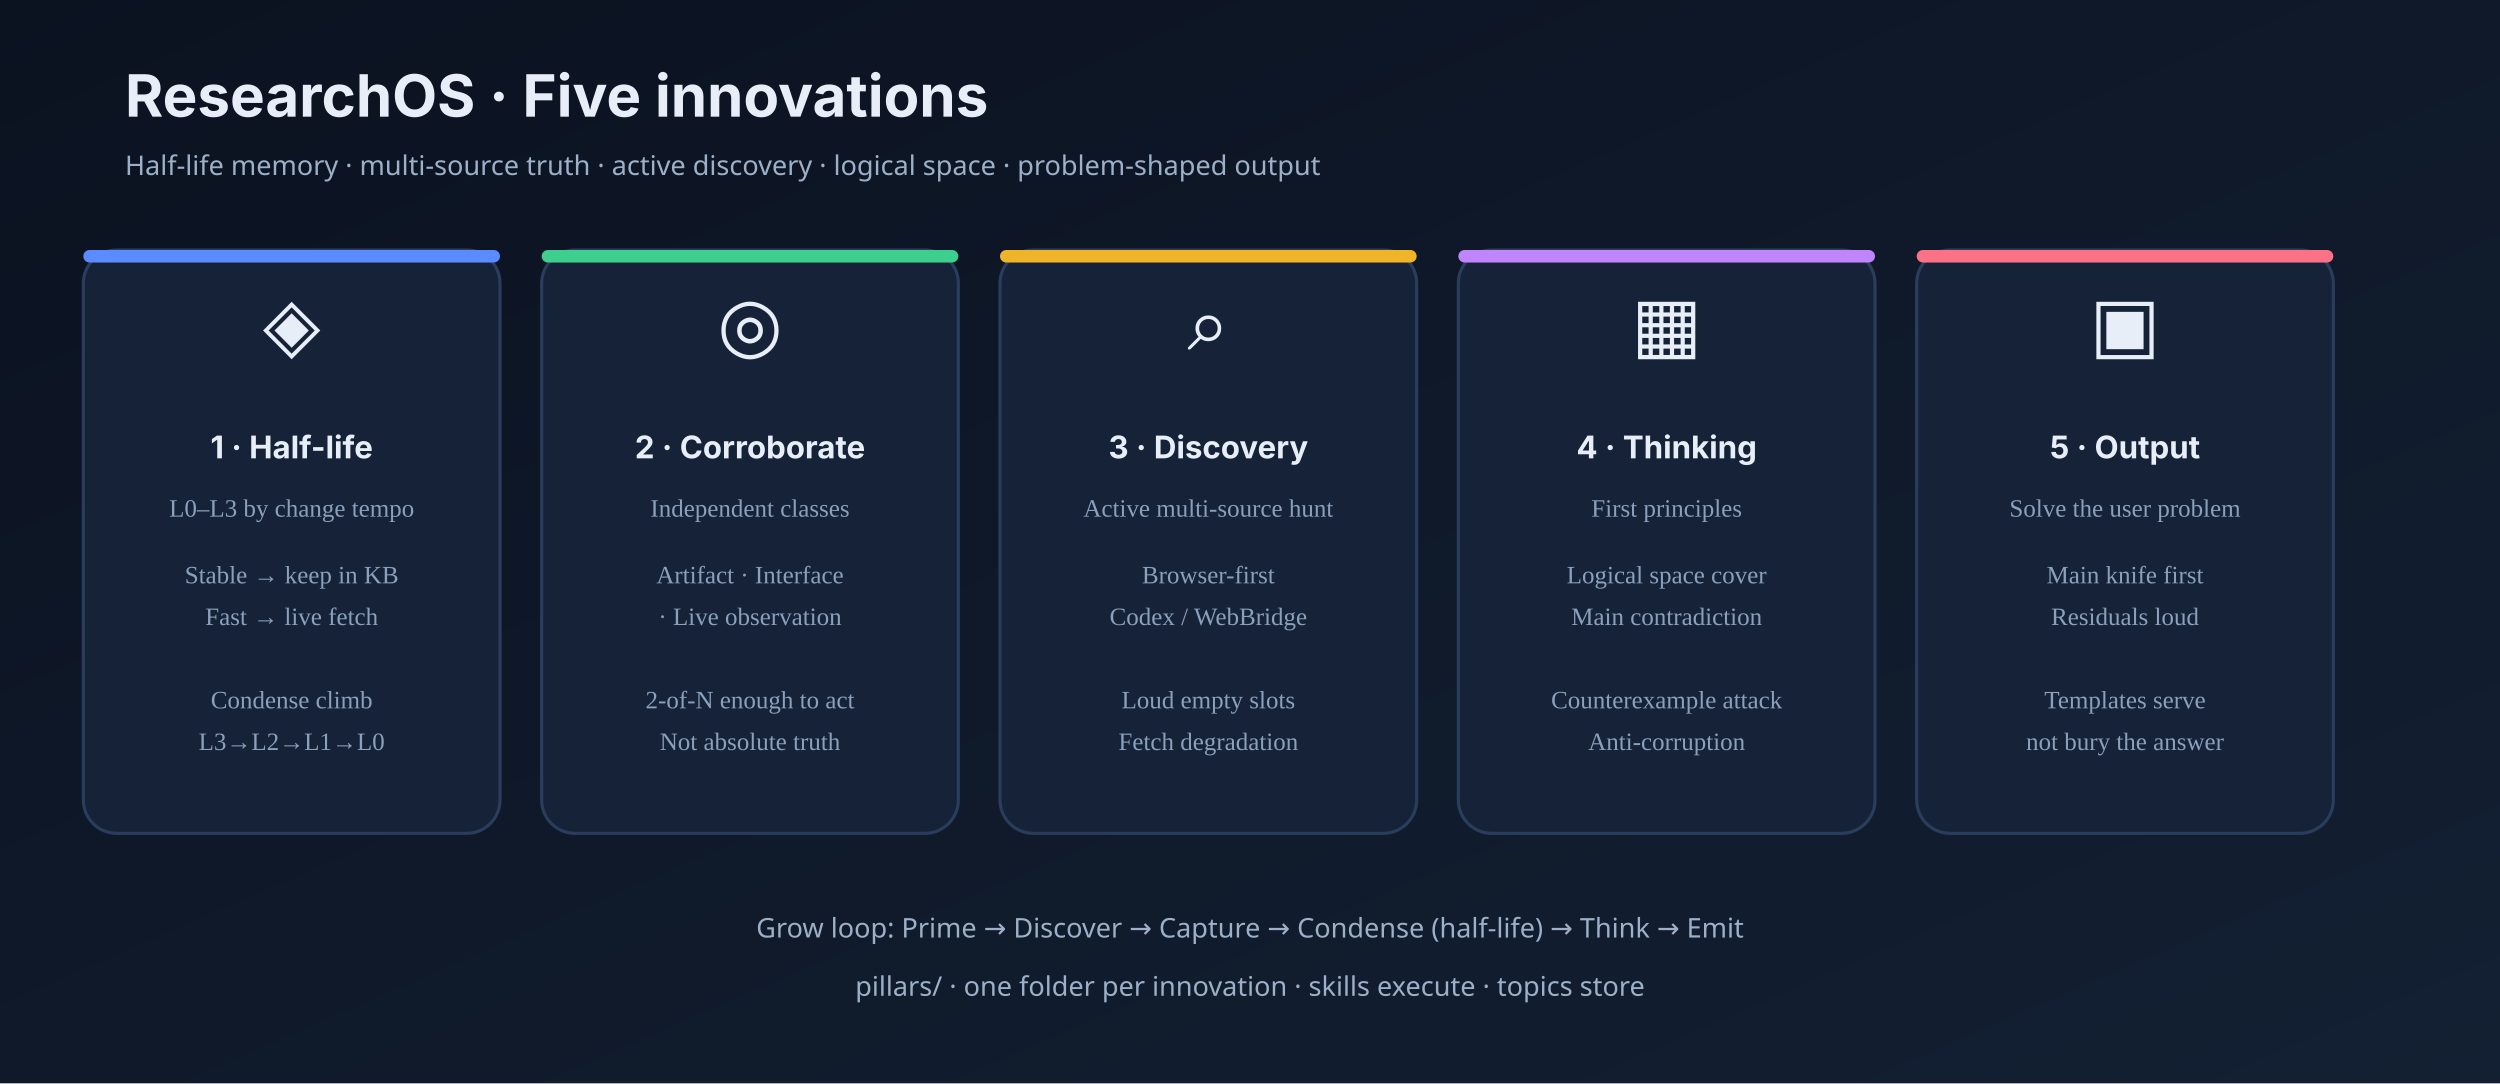
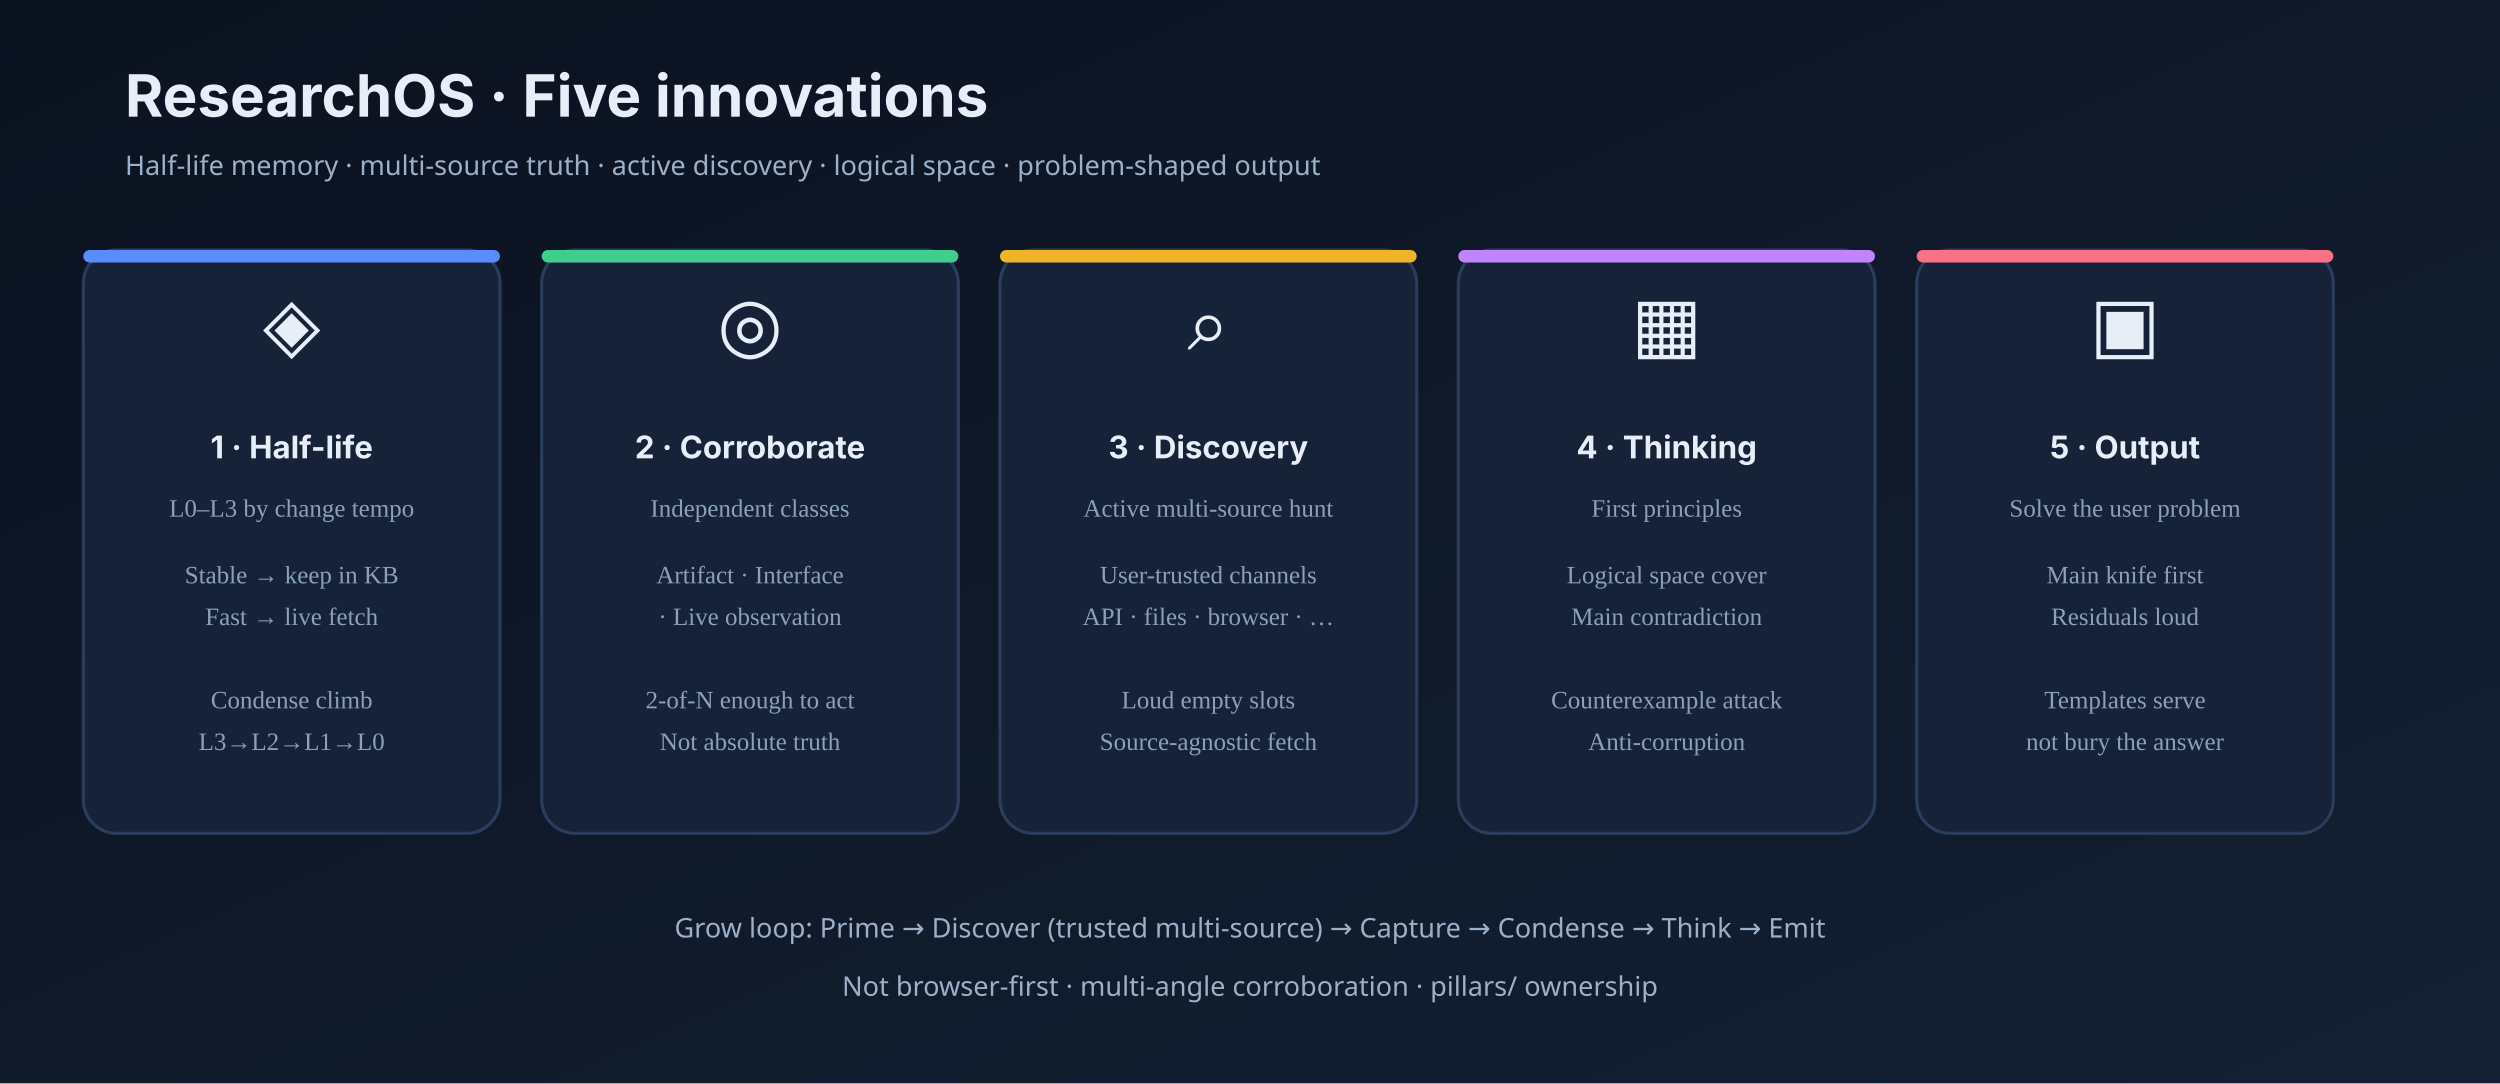
<svg xmlns="http://www.w3.org/2000/svg" width="1200" height="520" viewBox="0 0 1200 520" role="img" aria-label="ResearchOS five pillars">
  <defs>
    <linearGradient id="bg" x1="0" y1="0" x2="1" y2="1">
      <stop offset="0%" stop-color="#0b1220" />
      <stop offset="100%" stop-color="#132033" />
    </linearGradient>
    <style>
      .t{font-family:ui-sans-serif,system-ui,-apple-system,Segoe UI,sans-serif;fill:#e8eef7}
      .s{font-family:ui-sans-serif,system-ui,sans-serif;fill:#9db0c9;font-size:13px}
      .h{font-size:28px;font-weight:700}
      .p{font-size:15px;font-weight:650}
      .d{font-size:12px;fill:#8aa0bb}
      .card{fill:#152238;stroke:#2a3d5c;stroke-width:1.5;rx:16}
      .accent{fill:none;stroke:#3ecf8e;stroke-width:2}
    </style>
  </defs>
  <rect width="1200" height="520" fill="url(#bg)" />
  <text x="60" y="56" class="t h">ResearchOS · Five innovations</text>
  <text x="60" y="84" class="s">Half-life memory · multi-source truth · active discovery · logical space · problem-shaped output</text>
  <g transform="translate(40,120)">
    <rect class="card" width="200" height="280" />
    <rect x="0" y="0" width="200" height="6" fill="#5b8cff" rx="3" />
    <text x="100" y="48" text-anchor="middle" class="t" font-size="36">◈</text>
    <text x="100" y="100" text-anchor="middle" class="t p">1 · Half-life</text>
    <text x="100" y="128" text-anchor="middle" class="d">L0–L3 by change tempo</text>
    <text x="100" y="160" text-anchor="middle" class="d">Stable → keep in KB</text>
    <text x="100" y="180" text-anchor="middle" class="d">Fast → live fetch</text>
    <text x="100" y="220" text-anchor="middle" class="d">Condense climb</text>
    <text x="100" y="240" text-anchor="middle" class="d">L3→L2→L1→L0</text>
  </g>
  <g transform="translate(260,120)">
    <rect class="card" width="200" height="280" />
    <rect x="0" y="0" width="200" height="6" fill="#3ecf8e" rx="3" />
    <text x="100" y="48" text-anchor="middle" class="t" font-size="36">◎</text>
    <text x="100" y="100" text-anchor="middle" class="t p">2 · Corroborate</text>
    <text x="100" y="128" text-anchor="middle" class="d">Independent classes</text>
    <text x="100" y="160" text-anchor="middle" class="d">Artifact · Interface</text>
    <text x="100" y="180" text-anchor="middle" class="d">· Live observation</text>
    <text x="100" y="220" text-anchor="middle" class="d">2-of-N enough to act</text>
    <text x="100" y="240" text-anchor="middle" class="d">Not absolute truth</text>
  </g>
  <g transform="translate(480,120)">
    <rect class="card" width="200" height="280" />
    <rect x="0" y="0" width="200" height="6" fill="#f0b429" rx="3" />
    <text x="100" y="48" text-anchor="middle" class="t" font-size="36">⌕</text>
    <text x="100" y="100" text-anchor="middle" class="t p">3 · Discovery</text>
    <text x="100" y="128" text-anchor="middle" class="d">Active multi-source hunt</text>
-     <text x="100" y="160" text-anchor="middle" class="d">Browser-first</text>
-     <text x="100" y="180" text-anchor="middle" class="d">Codex / WebBridge</text>
+     <text x="100" y="160" text-anchor="middle" class="d">User-trusted channels</text>
+     <text x="100" y="180" text-anchor="middle" class="d">API · files · browser · …</text>
    <text x="100" y="220" text-anchor="middle" class="d">Loud empty slots</text>
-     <text x="100" y="240" text-anchor="middle" class="d">Fetch degradation</text>
+     <text x="100" y="240" text-anchor="middle" class="d">Source-agnostic fetch</text>
  </g>
  <g transform="translate(700,120)">
    <rect class="card" width="200" height="280" />
    <rect x="0" y="0" width="200" height="6" fill="#c084fc" rx="3" />
    <text x="100" y="48" text-anchor="middle" class="t" font-size="36">▦</text>
    <text x="100" y="100" text-anchor="middle" class="t p">4 · Thinking</text>
    <text x="100" y="128" text-anchor="middle" class="d">First principles</text>
    <text x="100" y="160" text-anchor="middle" class="d">Logical space cover</text>
    <text x="100" y="180" text-anchor="middle" class="d">Main contradiction</text>
    <text x="100" y="220" text-anchor="middle" class="d">Counterexample attack</text>
    <text x="100" y="240" text-anchor="middle" class="d">Anti-corruption</text>
  </g>
  <g transform="translate(920,120)">
    <rect class="card" width="200" height="280" />
    <rect x="0" y="0" width="200" height="6" fill="#fb7185" rx="3" />
    <text x="100" y="48" text-anchor="middle" class="t" font-size="36">▣</text>
    <text x="100" y="100" text-anchor="middle" class="t p">5 · Output</text>
    <text x="100" y="128" text-anchor="middle" class="d">Solve the user problem</text>
    <text x="100" y="160" text-anchor="middle" class="d">Main knife first</text>
    <text x="100" y="180" text-anchor="middle" class="d">Residuals loud</text>
    <text x="100" y="220" text-anchor="middle" class="d">Templates serve</text>
    <text x="100" y="240" text-anchor="middle" class="d">not bury the answer</text>
  </g>
-   <text x="600" y="450" text-anchor="middle" class="s">Grow loop: Prime → Discover → Capture → Condense (half-life) → Think → Emit</text>
-   <text x="600" y="478" text-anchor="middle" class="s">pillars/ · one folder per innovation · skills execute · topics store</text>
+   <text x="600" y="450" text-anchor="middle" class="s">Grow loop: Prime → Discover (trusted multi-source) → Capture → Condense → Think → Emit</text>
+   <text x="600" y="478" text-anchor="middle" class="s">Not browser-first · multi-angle corroboration · pillars/ ownership</text>
</svg>
